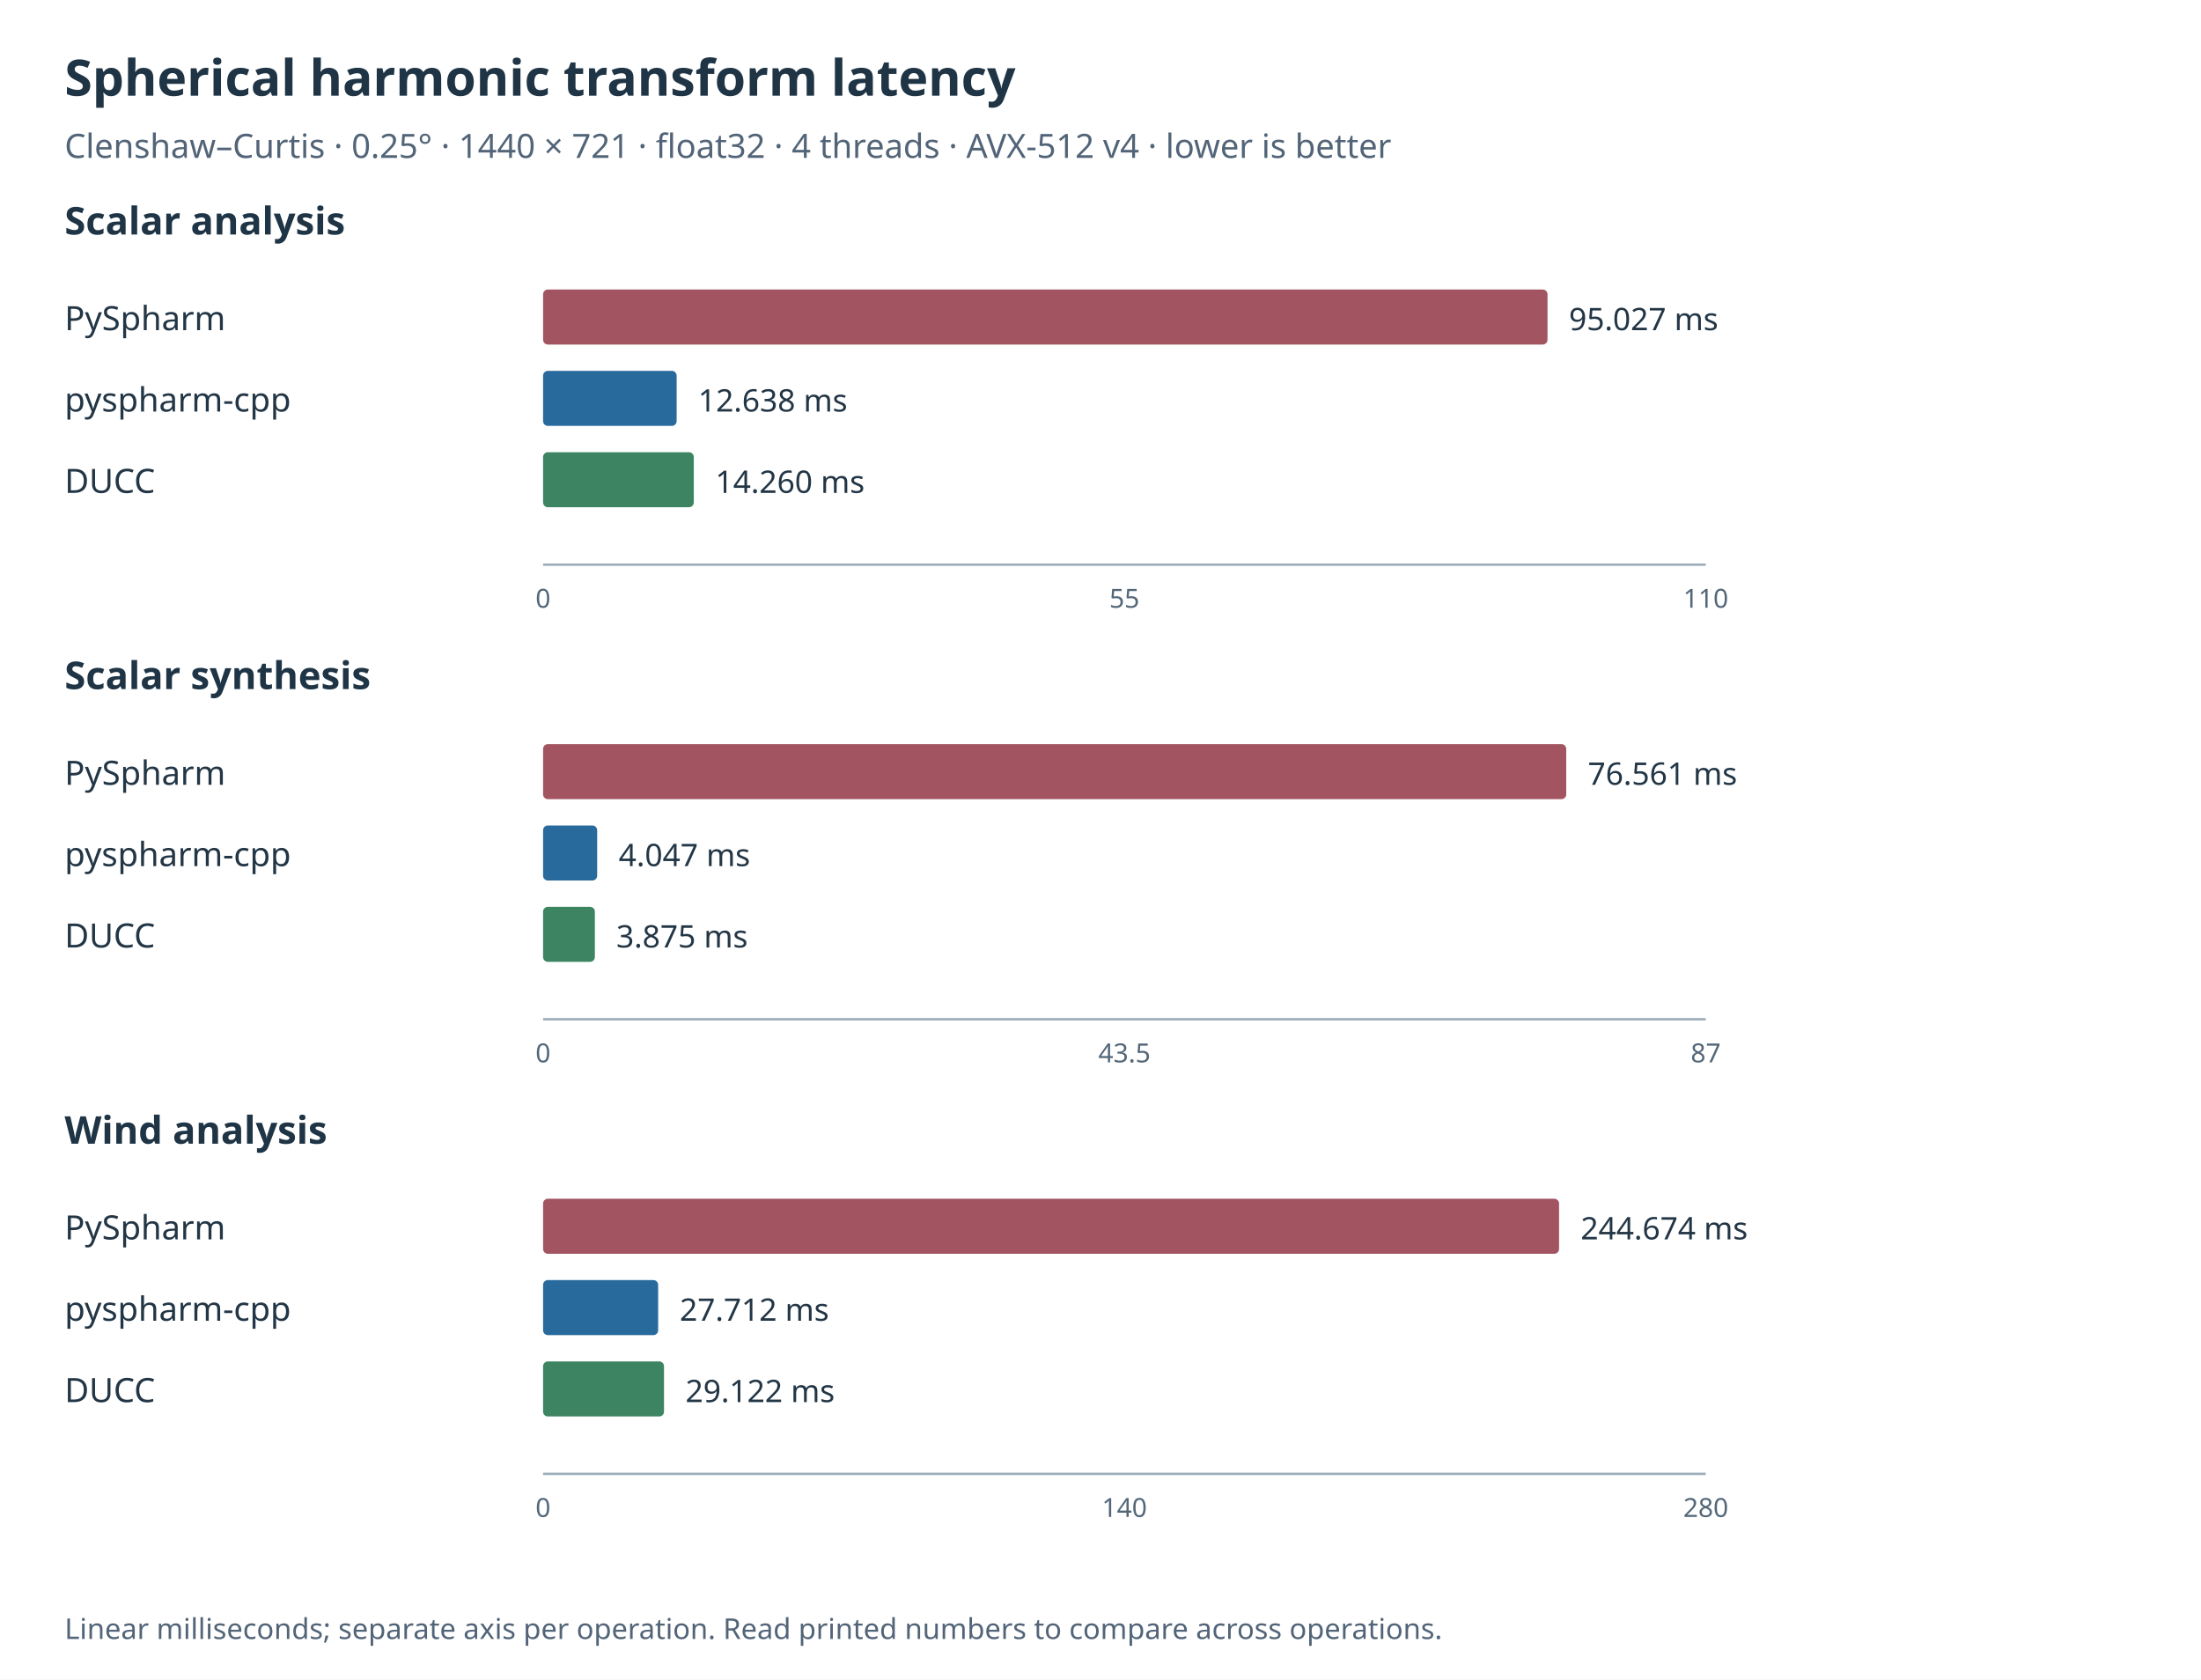
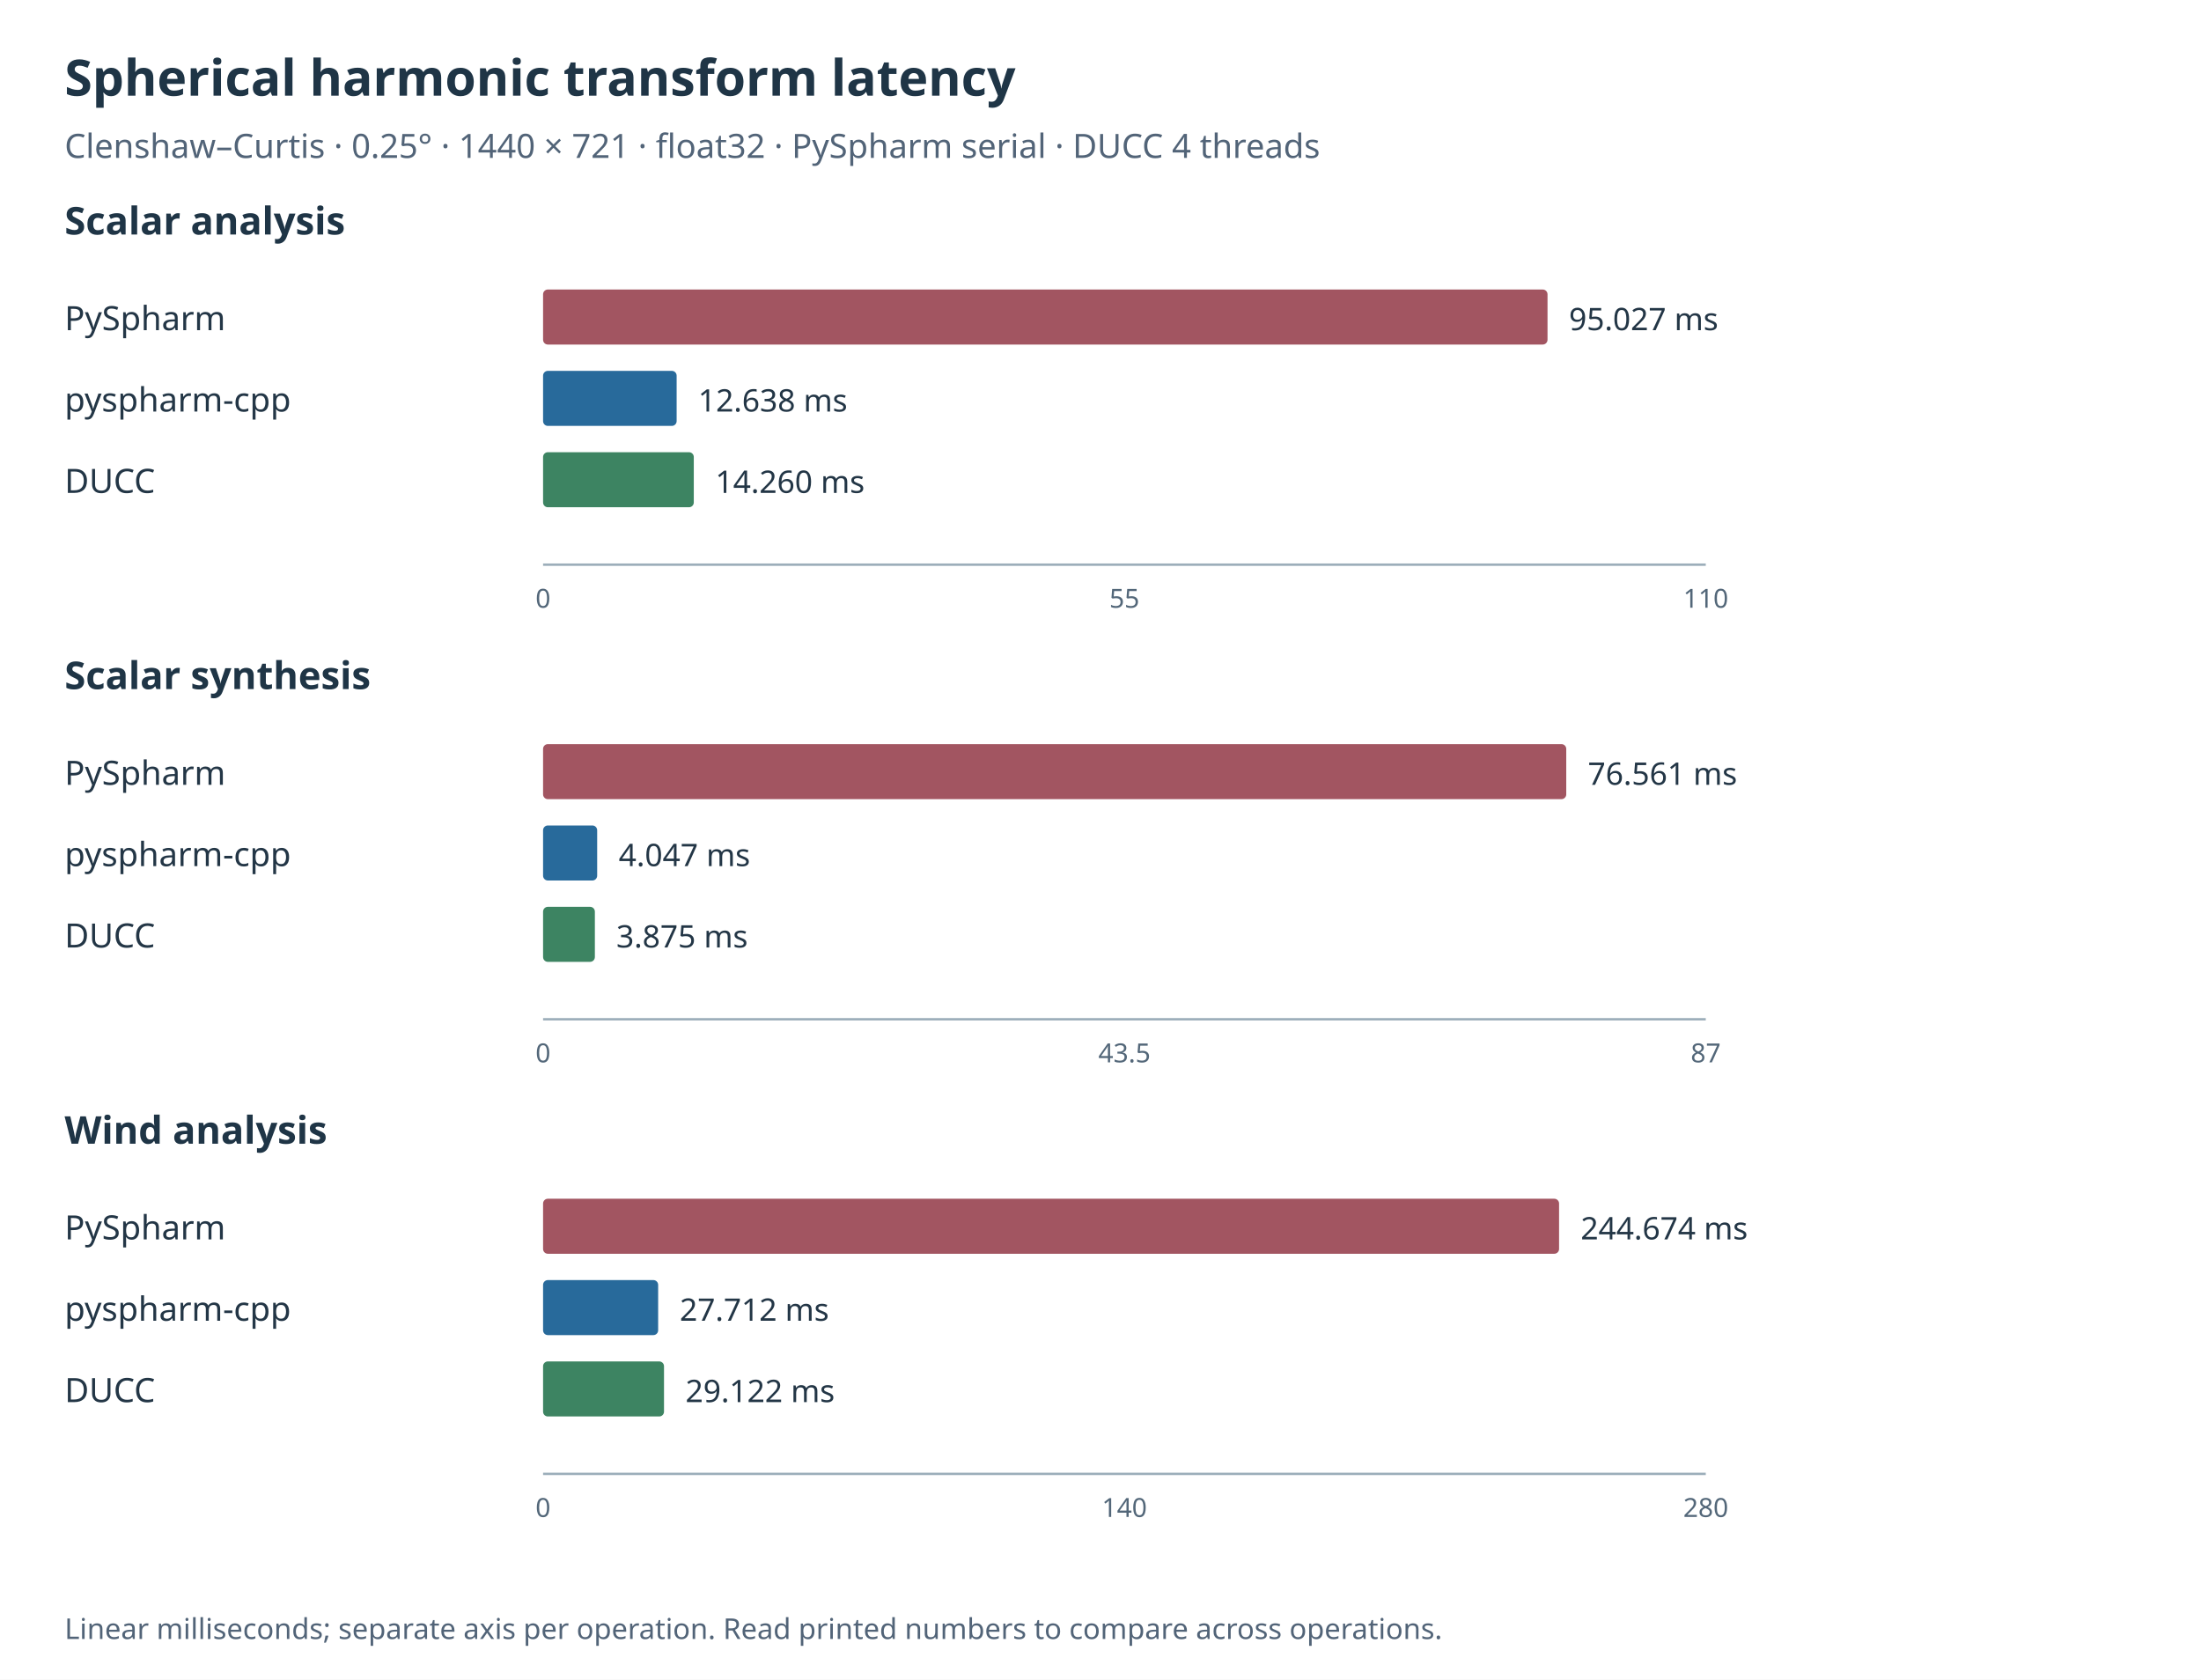
<svg xmlns="http://www.w3.org/2000/svg" width="920" height="702" viewBox="0 0 920 702" role="img" aria-labelledby="t d">
  <rect width="920" height="702" fill="white" />
  <text x="27" y="40" font-size="21" font-family="sans-serif" font-weight="600" fill="#1f3546">Spherical harmonic transform latency</text>
-   <text x="27" y="66" font-size="14" font-family="sans-serif" fill="#526478">Clenshaw–Curtis · 0.25° · 1440 × 721 · float32 · 4 threads · AVX-512 v4 · lower is better</text>
+   <text x="27" y="66" font-size="14" font-family="sans-serif" fill="#526478">Clenshaw–Curtis · 0.25° · 1440 × 721 · float32 · PySpharm serial · DUCC 4 threads</text>
  <text x="27" y="98" font-size="16" font-family="sans-serif" font-weight="600" fill="#1f3546">Scalar analysis</text>
  <text x="27" y="138" font-family="sans-serif" font-size="14" fill="#233646">PySpharm</text>
  <rect x="227" y="121" width="419.85" height="23" fill="#a25561" rx="2" />
  <text x="655.8" y="138" font-family="sans-serif" font-size="13" fill="#233646">95.027 ms</text>
  <text x="27" y="172" font-family="sans-serif" font-size="14" fill="#233646">pyspharm-cpp</text>
  <rect x="227" y="155" width="55.83" height="23" fill="#286a9b" rx="2" />
  <text x="291.8" y="172" font-family="sans-serif" font-size="13" fill="#233646">12.638 ms</text>
  <text x="27" y="206" font-family="sans-serif" font-size="14" fill="#233646">DUCC</text>
  <rect x="227" y="189" width="63.00" height="23" fill="#3d8462" rx="2" />
  <text x="299.0" y="206" font-family="sans-serif" font-size="13" fill="#233646">14.260 ms</text>
  <line x1="227" x2="713" y1="236" y2="236" stroke="#9caeba" />
  <text x="227.0" y="254" text-anchor="middle" font-size="11" font-family="sans-serif" fill="#536779">0</text>
  <text x="470.0" y="254" text-anchor="middle" font-size="11" font-family="sans-serif" fill="#536779">55</text>
  <text x="713.0" y="254" text-anchor="middle" font-size="11" font-family="sans-serif" fill="#536779">110</text>
  <text x="27" y="288" font-size="16" font-family="sans-serif" font-weight="600" fill="#1f3546">Scalar synthesis</text>
  <text x="27" y="328" font-family="sans-serif" font-size="14" fill="#233646">PySpharm</text>
  <rect x="227" y="311" width="427.68" height="23" fill="#a25561" rx="2" />
  <text x="663.7" y="328" font-family="sans-serif" font-size="13" fill="#233646">76.561 ms</text>
  <text x="27" y="362" font-family="sans-serif" font-size="14" fill="#233646">pyspharm-cpp</text>
  <rect x="227" y="345" width="22.61" height="23" fill="#286a9b" rx="2" />
  <text x="258.6" y="362" font-family="sans-serif" font-size="13" fill="#233646">4.047 ms</text>
  <text x="27" y="396" font-family="sans-serif" font-size="14" fill="#233646">DUCC</text>
  <rect x="227" y="379" width="21.65" height="23" fill="#3d8462" rx="2" />
  <text x="257.6" y="396" font-family="sans-serif" font-size="13" fill="#233646">3.875 ms</text>
  <line x1="227" x2="713" y1="426" y2="426" stroke="#9caeba" />
  <text x="227.0" y="444" text-anchor="middle" font-size="11" font-family="sans-serif" fill="#536779">0</text>
  <text x="470.0" y="444" text-anchor="middle" font-size="11" font-family="sans-serif" fill="#536779">43.5</text>
  <text x="713.0" y="444" text-anchor="middle" font-size="11" font-family="sans-serif" fill="#536779">87</text>
  <text x="27" y="478" font-size="16" font-family="sans-serif" font-weight="600" fill="#1f3546">Wind analysis</text>
  <text x="27" y="518" font-family="sans-serif" font-size="14" fill="#233646">PySpharm</text>
  <rect x="227" y="501" width="424.68" height="23" fill="#a25561" rx="2" />
  <text x="660.7" y="518" font-family="sans-serif" font-size="13" fill="#233646">244.674 ms</text>
  <text x="27" y="552" font-family="sans-serif" font-size="14" fill="#233646">pyspharm-cpp</text>
  <rect x="227" y="535" width="48.10" height="23" fill="#286a9b" rx="2" />
  <text x="284.1" y="552" font-family="sans-serif" font-size="13" fill="#233646">27.712 ms</text>
  <text x="27" y="586" font-family="sans-serif" font-size="14" fill="#233646">DUCC</text>
  <rect x="227" y="569" width="50.55" height="23" fill="#3d8462" rx="2" />
  <text x="286.5" y="586" font-family="sans-serif" font-size="13" fill="#233646">29.122 ms</text>
  <line x1="227" x2="713" y1="616" y2="616" stroke="#9caeba" />
  <text x="227.0" y="634" text-anchor="middle" font-size="11" font-family="sans-serif" fill="#536779">0</text>
  <text x="470.0" y="634" text-anchor="middle" font-size="11" font-family="sans-serif" fill="#536779">140</text>
  <text x="713.0" y="634" text-anchor="middle" font-size="11" font-family="sans-serif" fill="#536779">280</text>
  <text x="27" y="685" font-size="12" font-family="sans-serif" fill="#526478">Linear milliseconds; separate axis per operation. Read printed numbers to compare across operations.</text>
</svg>
